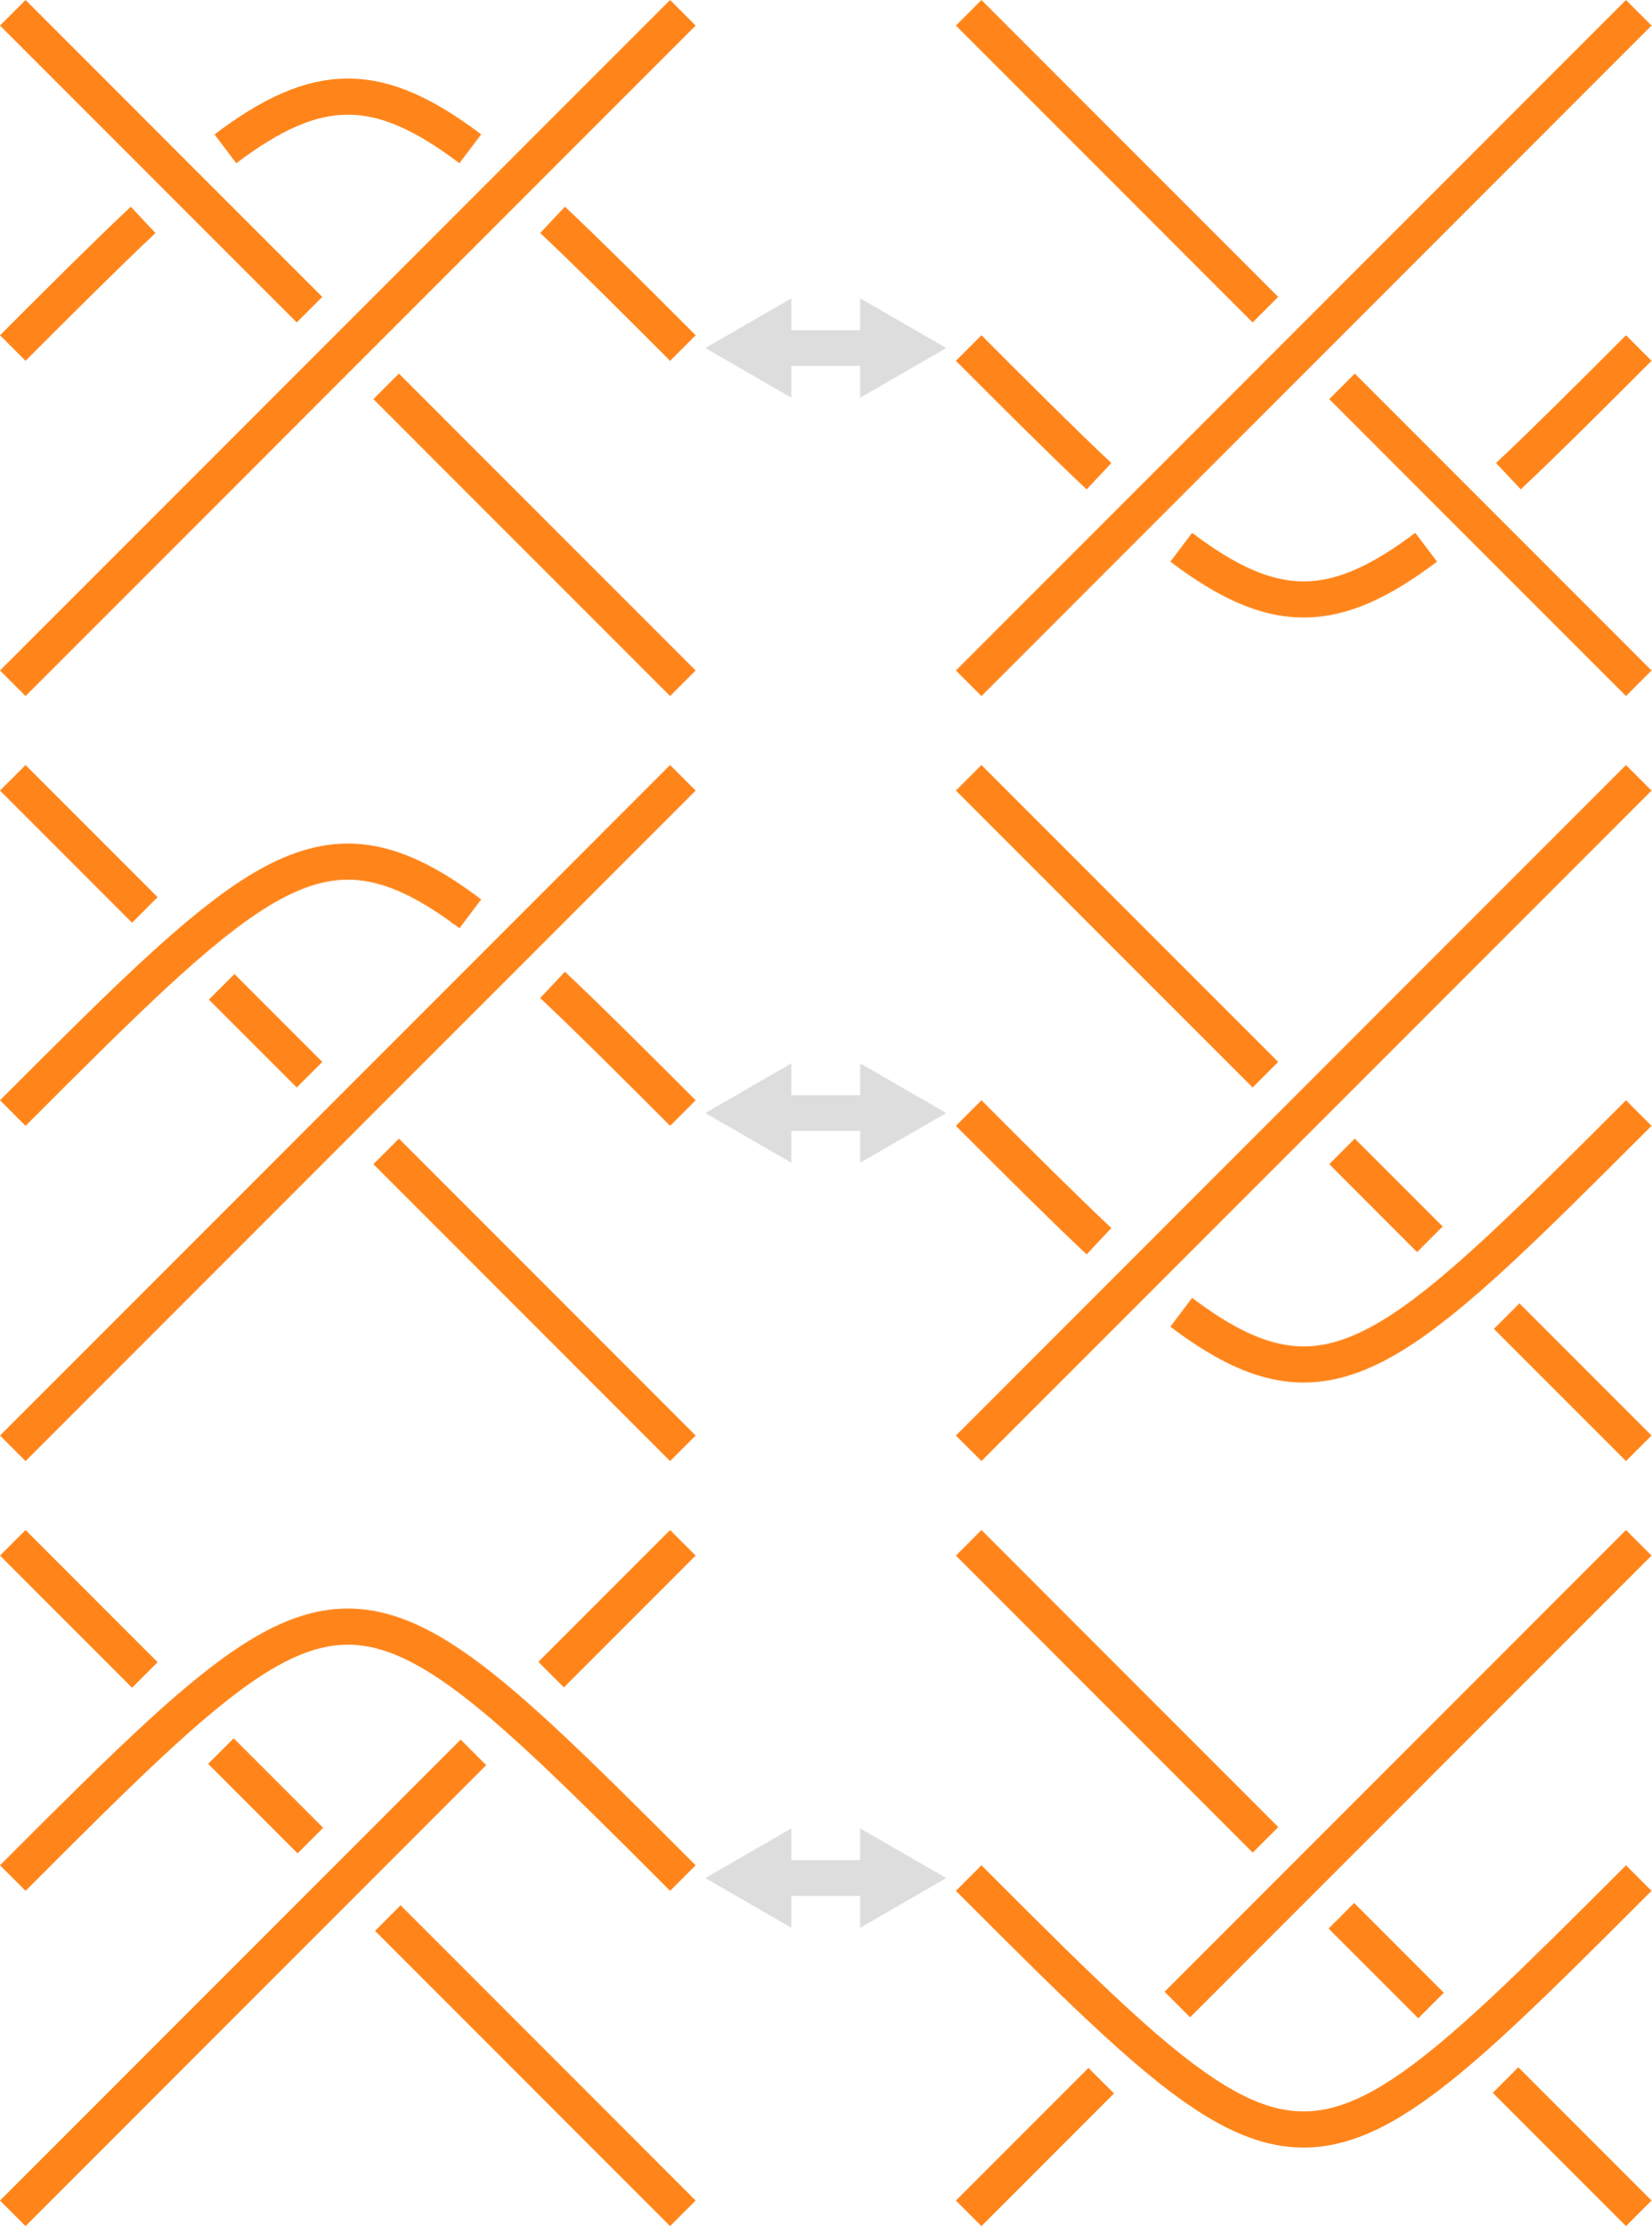
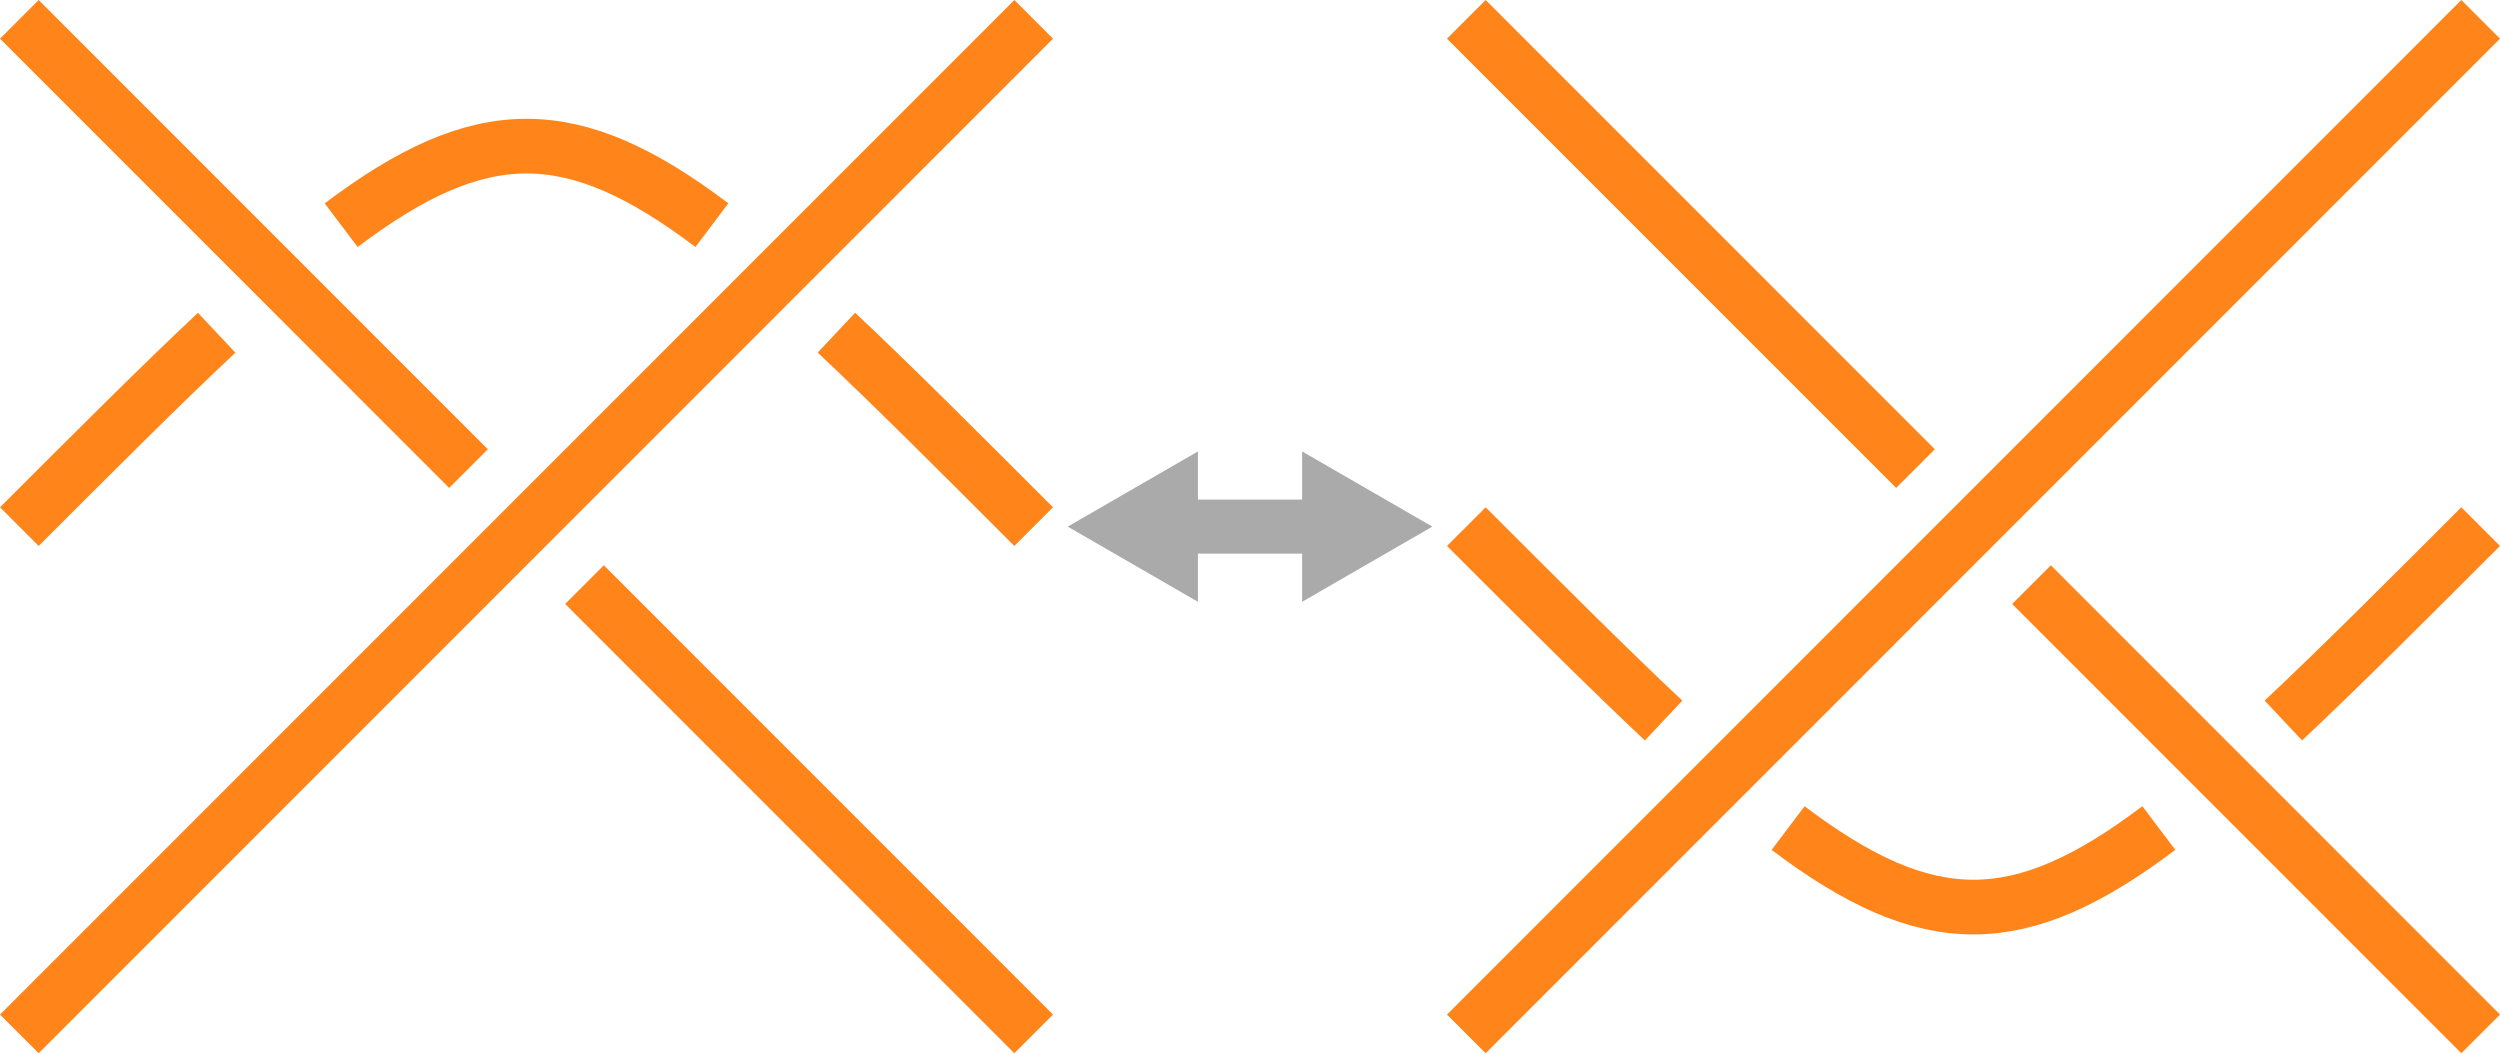
- <svg xmlns="http://www.w3.org/2000/svg" version="1.1" id="svg444" viewBox="0 0 1727.732 2327.877">
-   <defs id="defs448">
-     </defs>
-   <g id="g452" transform="matrix(1.333333,0,0,-1.333333,13.27285,733.116)">
-     <g id="g1">
-       <g id="g12">
-         <path id="path15" style="fill:none;stroke:#FF851B;stroke-width:28.346;stroke-miterlimit:4.1" transform="matrix(1,0,0,-1,0,553.7659)" d="M 0.068,13.95 136.408,150.32 232.881,246.814 m 60.125,60.139 232.813,232.864 m -525.751,0 L 525.819,13.95 M 0.068,276.883 C 39.475,237.477 72.975,203.977 102.34,176.382 m 64.541,-55.722 c 72.364,-54.626 119.825,-54.636 192.156,-0.03 m 64.533,55.73 c 29.358,27.599 62.85,61.106 102.25,100.523" class="stroke-orange" />
-       </g>
-       <g id="g11" transform="translate(1.579516)">
-         <path style="fill:#DDDDDD;stroke:none;stroke-width:28.346;stroke-miterlimit:4.1" id="path10" d="m 730,355 -90,51.962 V 303.038 Z" transform="matrix(0.75,0,0,-0.75,183.3765,543.1329)" class="fill-selection" />
-         <rect style="fill:#DDDDDD;stroke:none;stroke-width:28.346;stroke-miterlimit:4.1" id="rect10" width="60.62" height="27.997" x="604.127" y="-290.882" transform="scale(1,-1)" class="fill-selection" />
-         <path style="fill:#DDDDDD;stroke:none;stroke-width:28.346;stroke-miterlimit:4.1" id="path11" d="m 730,355 -90,51.962 V 303.038 Z" transform="matrix(-0.75,0,0,-0.75,1089.377,543.1329)" class="fill-selection" />
-       </g>
-       <g id="g18" transform="rotate(180,637.9449,276.8829)">
-         <path id="path18" style="fill:none;stroke:#FF851B;stroke-width:28.346;stroke-miterlimit:4.1" transform="matrix(1,0,0,-1,0,553.7659)" d="M 0.068,13.95 136.408,150.32 232.881,246.814 m 60.125,60.139 232.813,232.864 m -525.751,0 L 525.819,13.95 M 0.068,276.883 C 39.475,237.477 72.975,203.977 102.34,176.382 m 64.541,-55.722 c 72.364,-54.626 119.825,-54.636 192.156,-0.03 m 64.533,55.73 c 29.358,27.599 62.85,61.106 102.25,100.523" class="stroke-orange" />
-       </g>
-     </g>
-     <path id="path8" style="fill:none;stroke:#FF851B;stroke-width:28.346;stroke-miterlimit:4.1" transform="matrix(1,0,0,-1,0,-46.23416)" d="M 0.068,13.95 103.697,117.601 m 60.262,60.275 68.923,68.938 m 60.125,60.139 232.813,232.864 m -525.751,0 L 525.819,13.95 M 0.068,276.883 C 191.441,85.51 243.526,33.426 359.036,120.63 m 64.533,55.73 c 29.358,27.599 62.85,61.106 102.25,100.523" class="stroke-orange" />
-     <g id="g13" transform="translate(1.579516,-600)">
-       <path style="fill:#DDDDDD;stroke:none;stroke-width:28.346;stroke-miterlimit:4.1" id="path9" d="m 730,355 -90,51.962 V 303.038 Z" transform="matrix(0.75,0,0,-0.75,183.3765,543.1329)" class="fill-selection" />
-       <rect style="fill:#DDDDDD;stroke:none;stroke-width:28.346;stroke-miterlimit:4.1" id="rect9" width="60.62" height="27.997" x="604.127" y="-290.882" transform="scale(1,-1)" class="fill-selection" />
-       <path style="fill:#DDDDDD;stroke:none;stroke-width:28.346;stroke-miterlimit:4.1" id="path12" d="m 730,355 -90,51.962 V 303.038 Z" transform="matrix(-0.75,0,0,-0.75,1089.377,543.1329)" class="fill-selection" />
-     </g>
-     <g id="g14" transform="rotate(180,637.9449,-23.11708)">
-       <path id="path13" style="fill:none;stroke:#FF851B;stroke-width:28.346;stroke-miterlimit:4.1" transform="matrix(1,0,0,-1,0,553.7659)" d="M 0.068,13.95 103.697,117.601 m 60.262,60.275 68.923,68.938 m 60.125,60.139 232.813,232.864 m -525.751,0 L 525.819,13.95 M 0.068,276.883 C 191.441,85.51 243.526,33.426 359.036,120.63 m 64.533,55.73 c 29.358,27.599 62.85,61.106 102.25,100.523" class="stroke-orange" />
-     </g>
-     <g id="g21" transform="translate(0,-1200)">
-       <path id="path21" style="fill:none;stroke:#FF851B;stroke-width:28.346;stroke-miterlimit:4.1" transform="matrix(1,0,0,-1,0,553.7659)" d="M 0.068,13.95 103.679,117.583 m 59.691,59.704 70.189,70.204 m 60.766,60.779 231.494,231.545 m -525.751,0 c 0,0 240.948,-241.001 361.422,-361.502 m 60.975,-60.988 32.425,-32.432 61.998,-62.012 8.931,-8.933 M 0.068,276.883 C 183.108,93.843 238.726,38.226 344.291,110.031 c 5.018,3.413 10.149,7.115 15.412,11.104 11.077,8.396 22.738,18.068 35.161,29.015 9.278,8.176 18.981,17.062 29.183,26.661 12.146,11.427 24.999,23.863 38.684,37.306 19.264,18.924 40.177,39.846 63.087,62.766" class="stroke-orange" />
-     </g>
-     <g id="g23" transform="translate(1.579516,-1200)">
-       <path style="fill:#DDDDDD;stroke:none;stroke-width:28.346;stroke-miterlimit:4.1" id="path22" d="m 730,355 -90,51.962 V 303.038 Z" transform="matrix(0.75,0,0,-0.75,183.3765,543.1329)" class="fill-selection" />
-       <rect style="fill:#DDDDDD;stroke:none;stroke-width:28.346;stroke-miterlimit:4.1" id="rect22" width="60.62" height="27.997" x="604.127" y="-290.882" transform="scale(1,-1)" class="fill-selection" />
-       <path style="fill:#DDDDDD;stroke:none;stroke-width:28.346;stroke-miterlimit:4.1" id="path23" d="m 730,355 -90,51.962 V 303.038 Z" transform="matrix(-0.75,0,0,-0.75,1089.377,543.1329)" class="fill-selection" />
-     </g>
-     <g id="g24" transform="rotate(180,637.9449,-323.1171)">
-       <path id="path24" style="fill:none;stroke:#FF851B;stroke-width:28.346;stroke-miterlimit:4.1" transform="matrix(1,0,0,-1,0,553.7659)" d="M 0.068,13.95 104.59,118.494 m 58.434,58.447 70.365,70.381 m 59.531,59.544 232.899,232.951 m -525.751,0 L 362.095,177.71 M 421.8,117.991 491.25,48.527 525.819,13.95 M 0.068,276.883 C 164.034,112.918 225.751,51.201 312.716,91.734 c 45.432,21.175 97.755,70.257 175.148,147.244 12.024,11.961 24.653,24.596 37.956,37.905" class="stroke-orange" />
-     </g>
-   </g>
+ <svg xmlns="http://www.w3.org/2000/svg" viewBox="0 0 1727.732 727.878">
+   <path d="m.068 13.95 136.34 136.37 96.473 96.494m60.125 60.138L525.82 539.816m-525.75 0L525.818 13.95M.07 276.883c39.406-39.406 72.906-72.906 102.27-100.501m64.542-55.722c72.364-54.626 119.825-54.636 192.156-.03m64.533 55.73c29.357 27.6 62.85 61.107 102.25 100.523" class="stroke-orange fill-orange" style="fill:none;stroke:#ff851b;stroke-width:28.346;stroke-miterlimit:4.1" transform="translate(13.273 -5.238)scale(1.33333)" />
+   <path d="m730 355-90 51.962V303.038Z" class="stroke-comment fill-comment" style="fill:#aaa;stroke:none;stroke-width:28.346;stroke-miterlimit:4.1" transform="translate(259.88 8.939)" />
+   <path d="M604.127-290.882h60.62v27.997h-60.62z" class="stroke-comment fill-comment" style="fill:#aaa;stroke:none;stroke-width:28.346;stroke-miterlimit:4.1" transform="translate(15.379 733.116)scale(1.33333)" />
+   <path d="m730 355-90 51.962V303.038Z" class="stroke-comment fill-comment" style="fill:#aaa;stroke:none;stroke-width:28.346;stroke-miterlimit:4.1" transform="matrix(-1 0 0 1 1467.881 8.939)" />
+   <path d="m.068 13.95 136.34 136.37 96.473 96.494m60.125 60.138L525.82 539.816m-525.75 0L525.818 13.95M.07 276.883c39.406-39.406 72.906-72.906 102.27-100.501m64.542-55.722c72.364-54.626 119.825-54.636 192.156-.03m64.533 55.73c29.357 27.6 62.85 61.107 102.25 100.523" class="stroke-orange fill-orange" style="fill:none;stroke:#ff851b;stroke-width:28.346;stroke-miterlimit:4.1" transform="rotate(180 857.23 366.558)scale(1.33333)" />
</svg>
